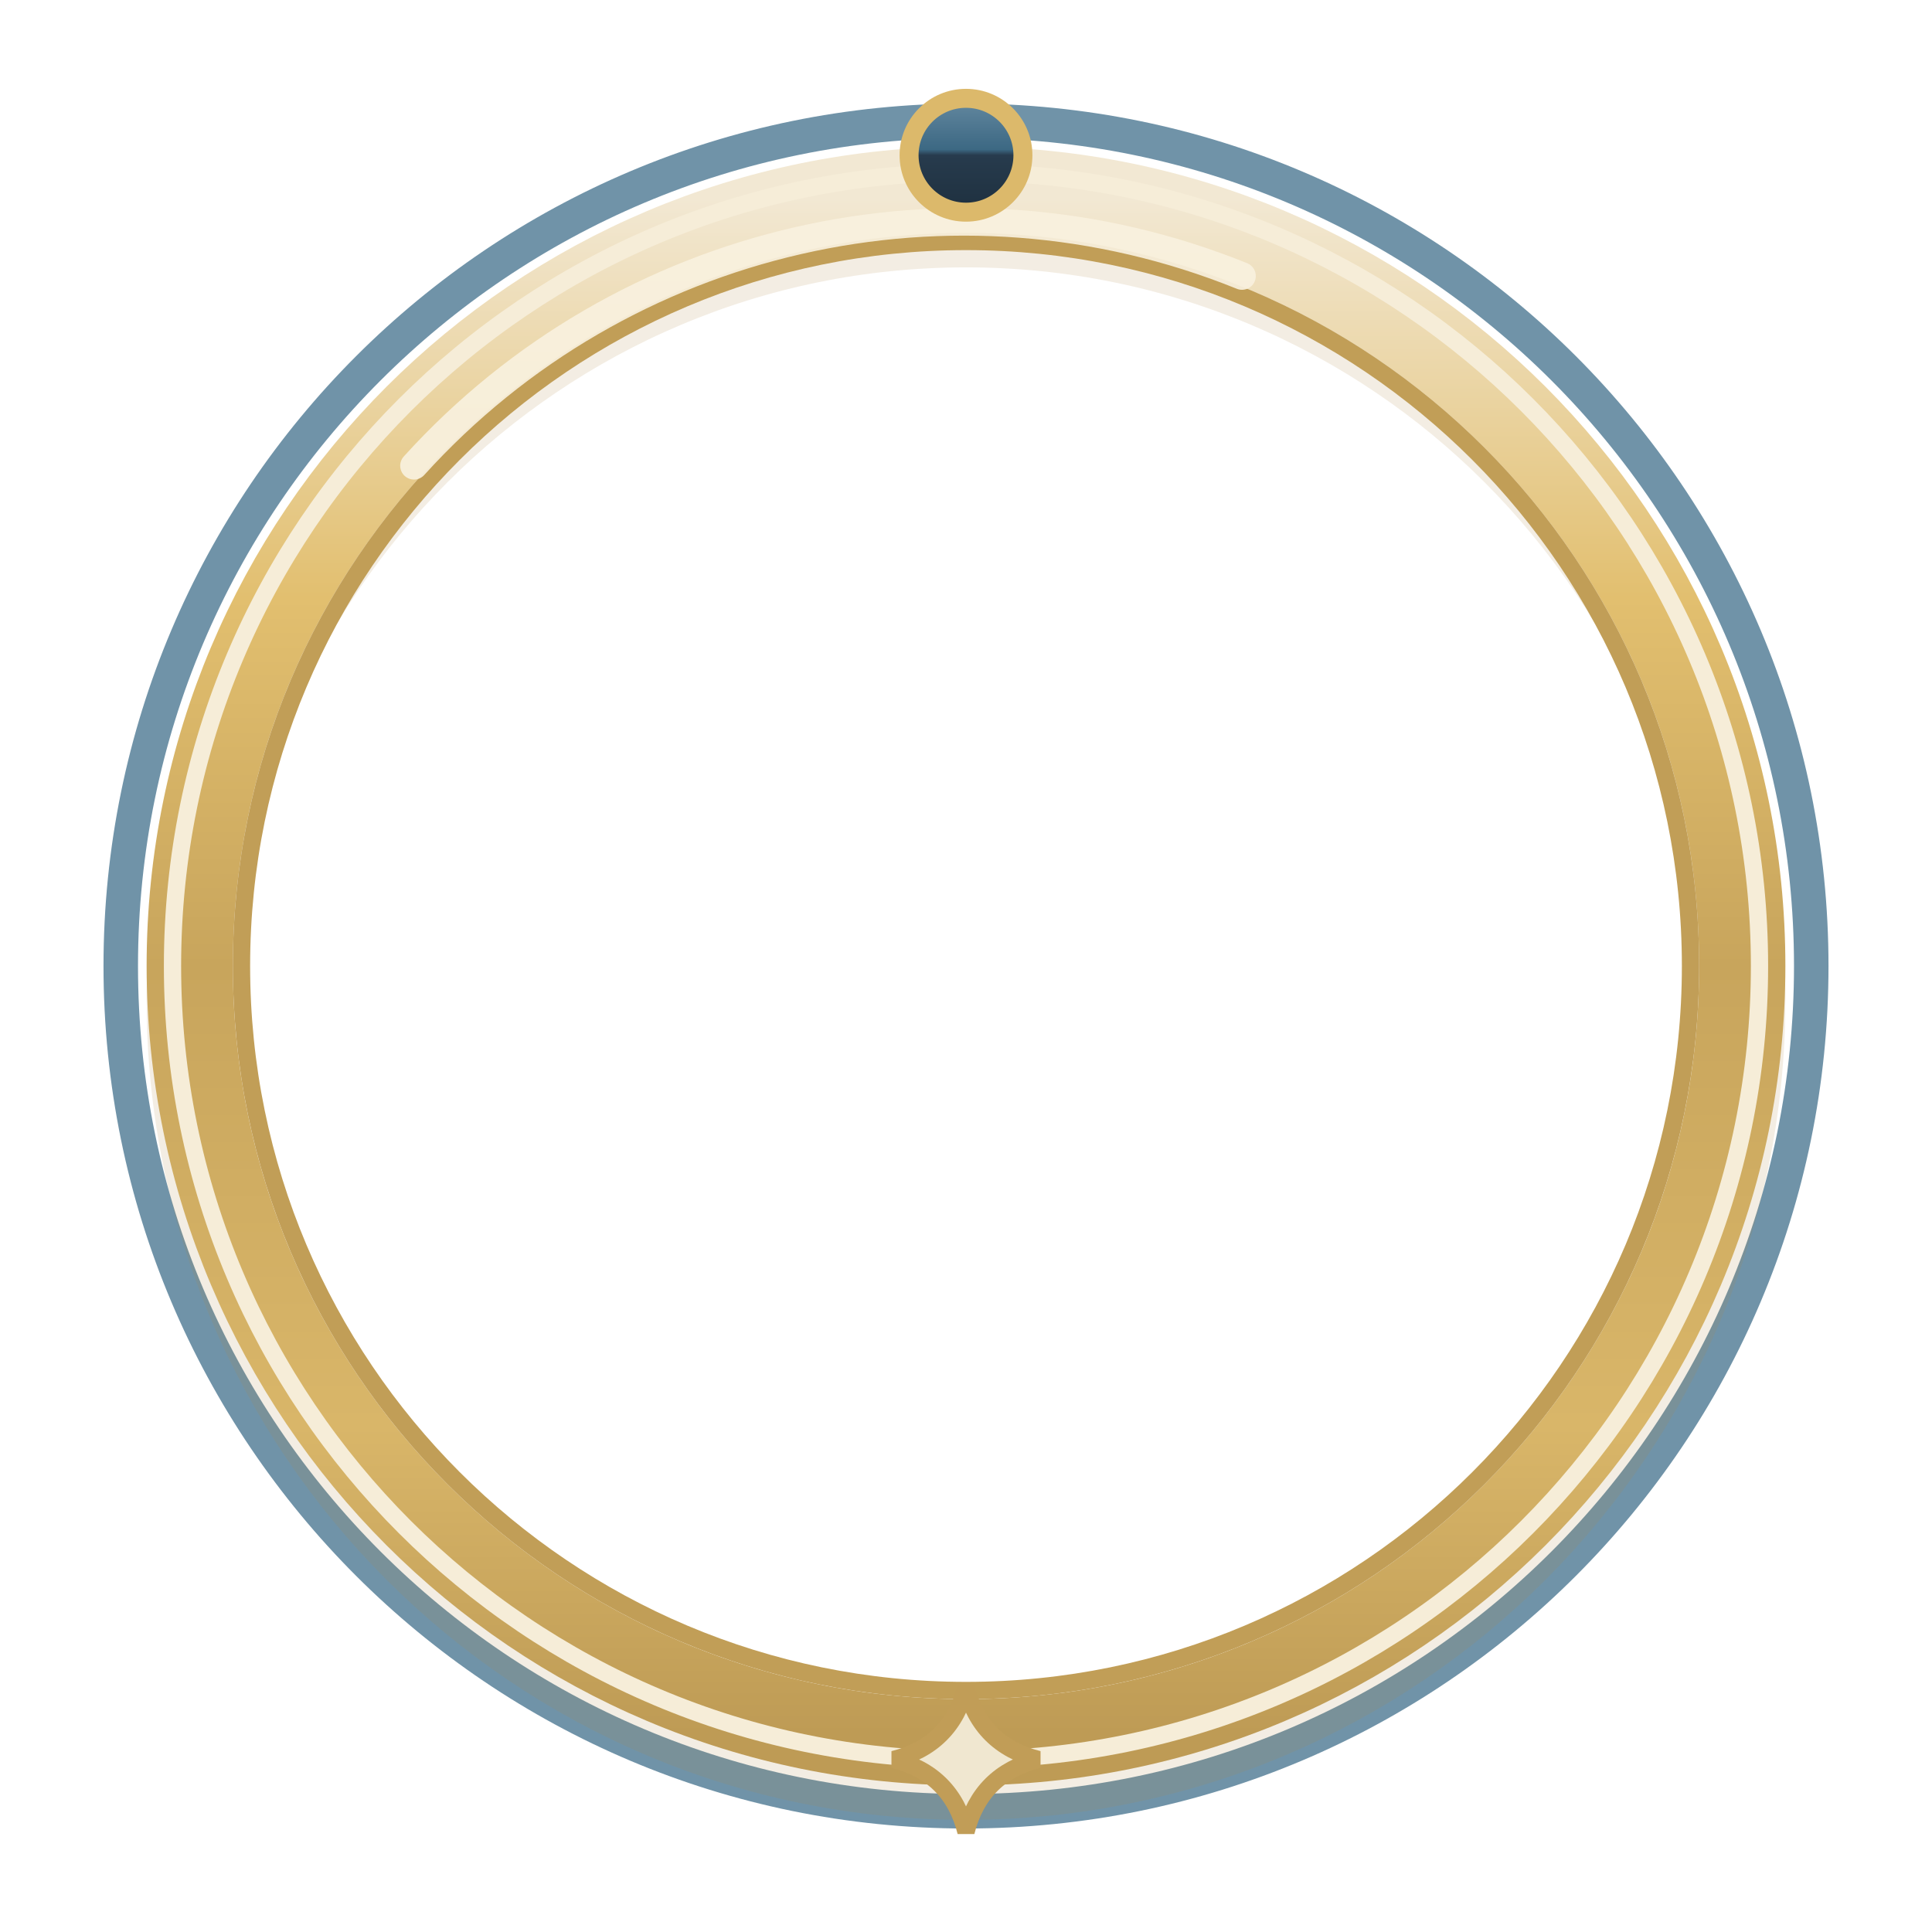
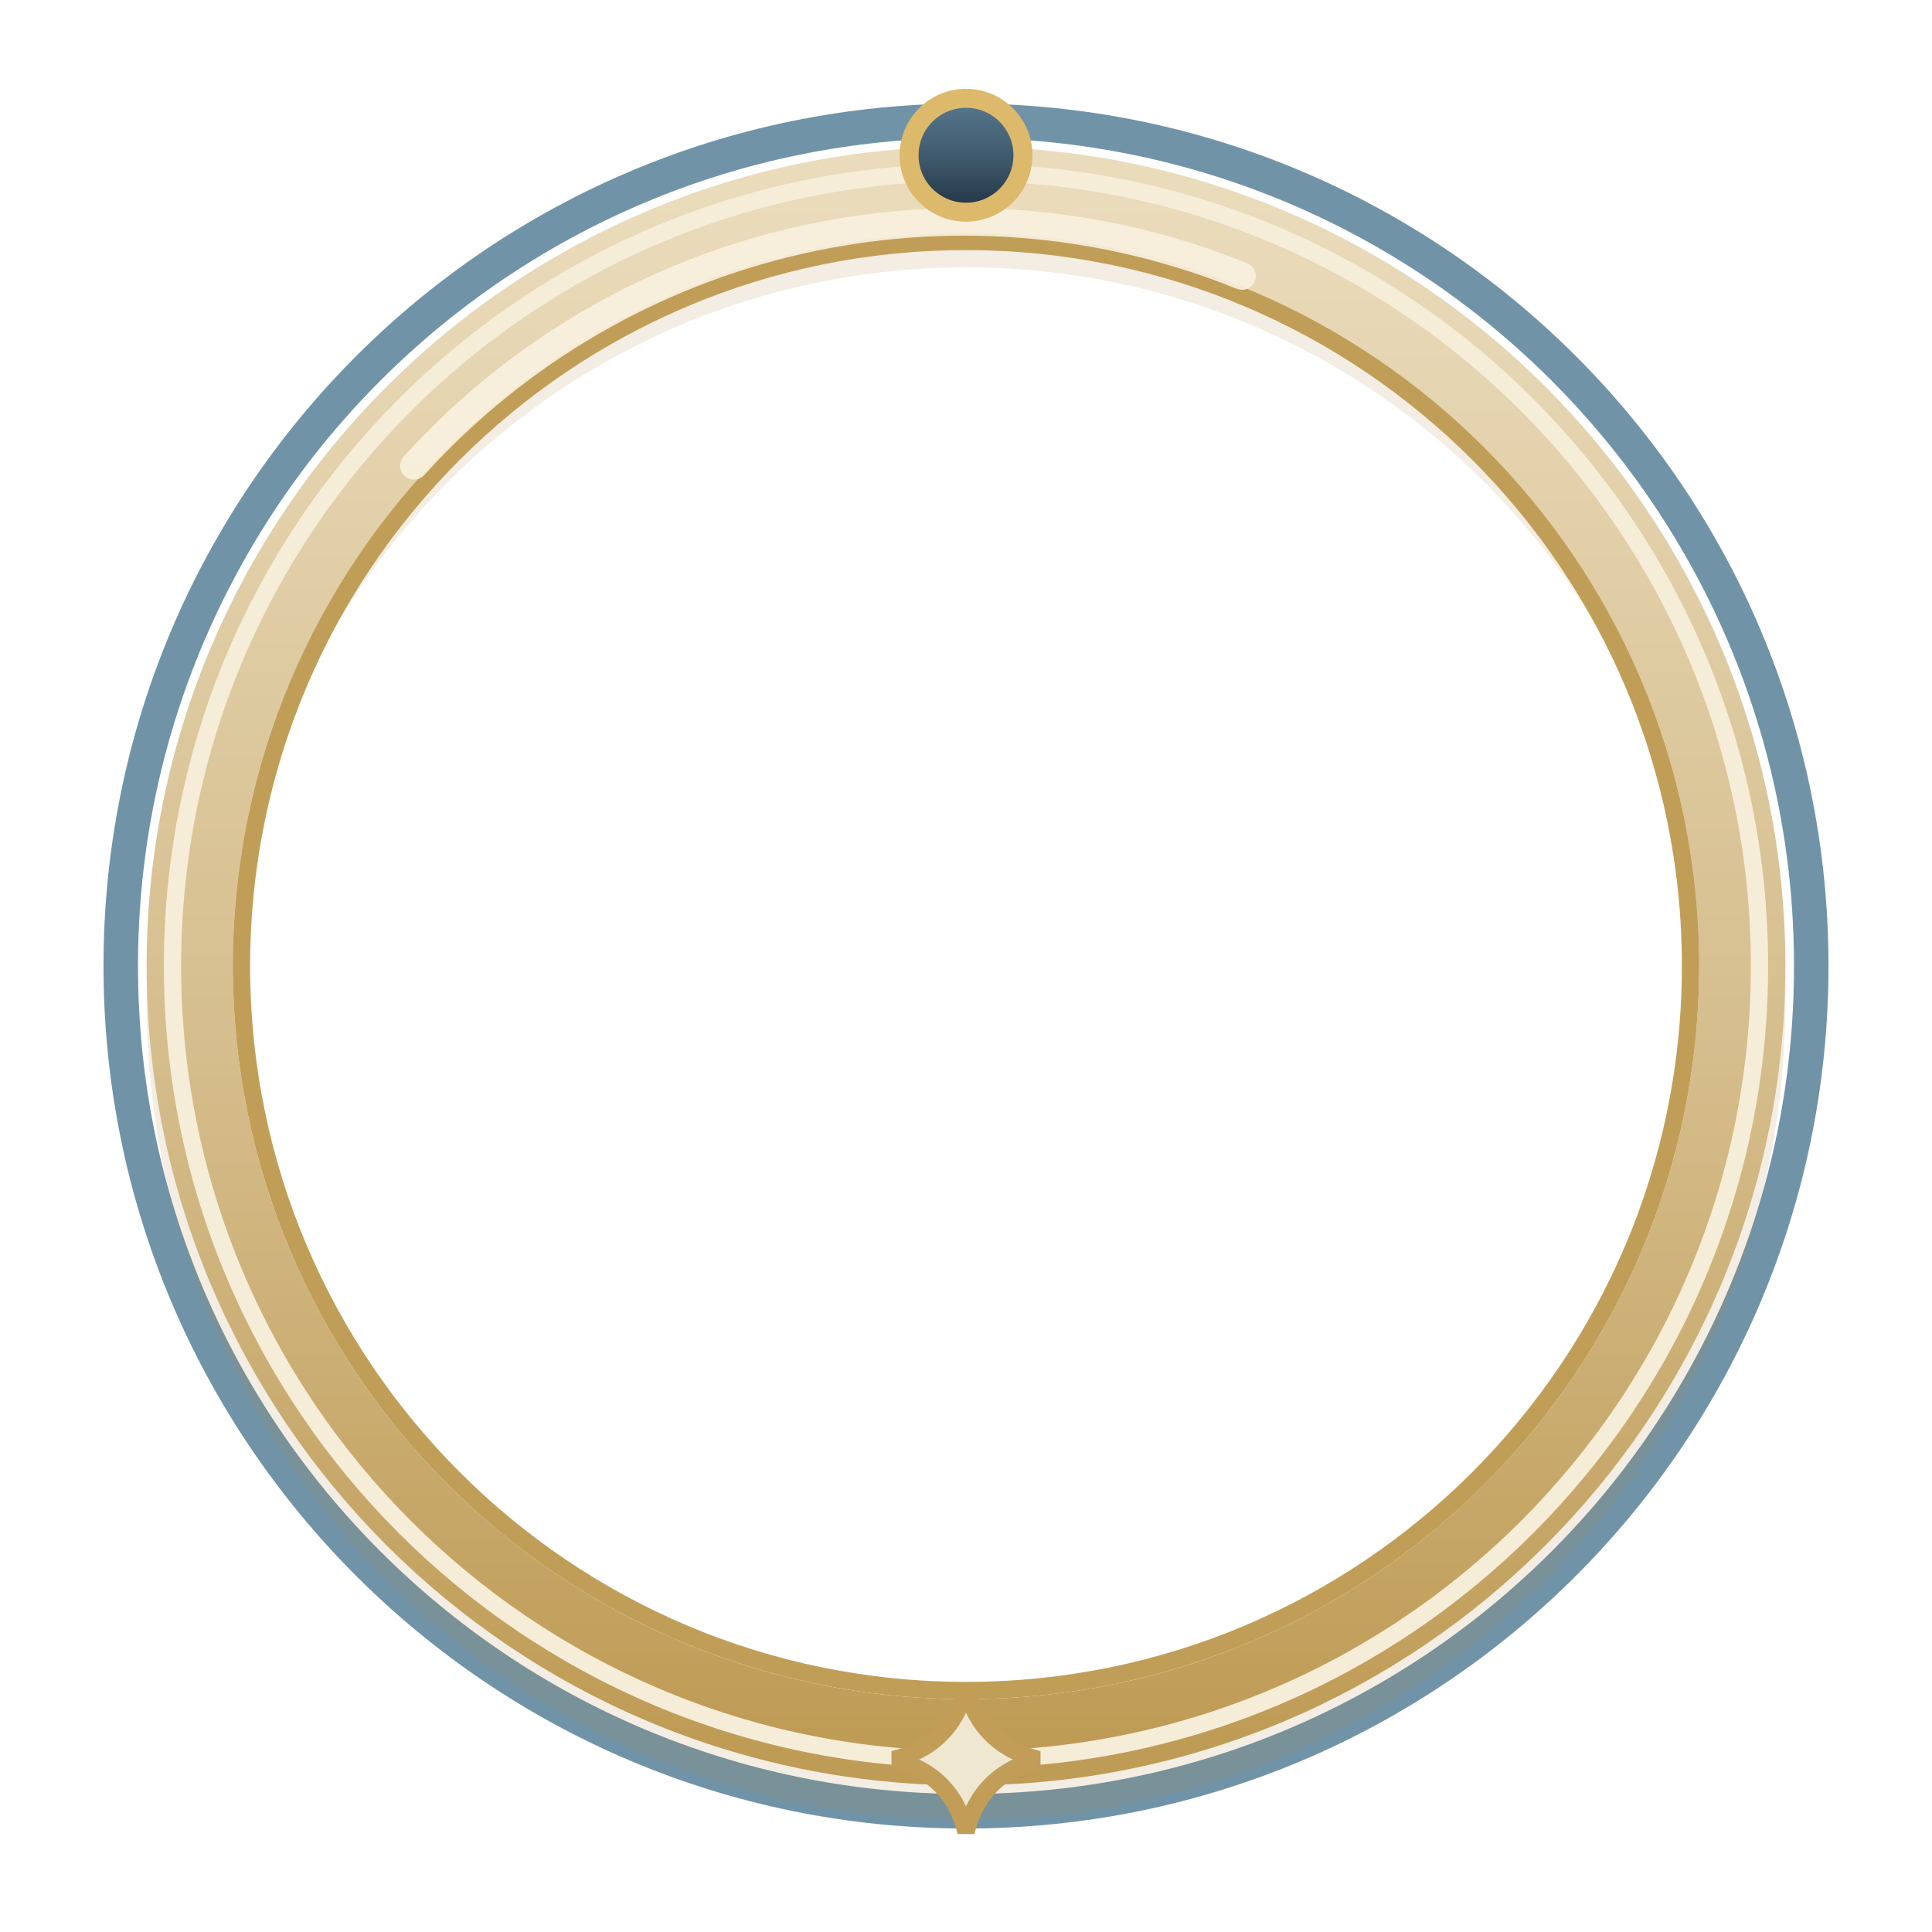
<svg xmlns="http://www.w3.org/2000/svg" width="112" height="112" viewBox="0 0 112 112" role="img" aria-labelledby="avatar_frame_selected-title avatar_frame_selected-desc">
  <defs>
    <linearGradient id="avatar_frame_selected-paper" x1="0" y1="0" x2="0" y2="1">
-       <stop offset="0%" stop-color="#fdf5e3" />
-       <stop offset="53%" stop-color="#faf1de" />
-       <stop offset="100%" stop-color="#f0e6d0" />
+       <stop offset="0" stop-color="#fcf4e2" />
+       <stop offset=".56" stop-color="#f6edd8" />
+       <stop offset="1" stop-color="#f1e8d2" />
    </linearGradient>
    <linearGradient id="avatar_frame_selected-gold" x1="0" y1="0" x2="0" y2="1">
-       <stop offset="0%" stop-color="#f3e9d4" />
-       <stop offset="45%" stop-color="#e1be6f" />
-       <stop offset="50%" stop-color="#d6b366" />
-       <stop offset="100%" stop-color="#c6a35b" />
+       <stop offset="0" stop-color="#eddebe" />
+       <stop offset=".56" stop-color="#dac290" />
+       <stop offset="1" stop-color="#c8a55d" />
    </linearGradient>
    <linearGradient id="avatar_frame_selected-goldHover" x1="0" y1="0" x2="0" y2="1">
-       <stop offset="0%" stop-color="#f8efdc" />
-       <stop offset="45%" stop-color="#efe5ce" />
-       <stop offset="50%" stop-color="#dcb96b" />
-       <stop offset="100%" stop-color="#cfac61" />
+       <stop offset="0" stop-color="#f2e4c5" />
+       <stop offset=".56" stop-color="#e1c997" />
+       <stop offset="1" stop-color="#d1ae62" />
    </linearGradient>
    <linearGradient id="avatar_frame_selected-goldPressed" x1="0" y1="0" x2="0" y2="1">
-       <stop offset="0%" stop-color="#c3a059" />
-       <stop offset="20%" stop-color="#cfac61" />
-       <stop offset="100%" stop-color="#eee5ce" />
+       <stop offset="0" stop-color="#c5a25b" />
+       <stop offset=".56" stop-color="#dbc79b" />
+       <stop offset="1" stop-color="#eaddbf" />
    </linearGradient>
    <linearGradient id="avatar_frame_selected-plum" x1="0" y1="0" x2="0" y2="1">
-       <stop offset="0%" stop-color="#6489a0" />
-       <stop offset="45%" stop-color="#3c6883" />
-       <stop offset="50%" stop-color="#273b4d" />
-       <stop offset="100%" stop-color="#1e303f" />
+       <stop offset="0" stop-color="#58798f" />
+       <stop offset=".56" stop-color="#3d576a" />
+       <stop offset="1" stop-color="#1f3241" />
    </linearGradient>
    <linearGradient id="avatar_frame_selected-plumHover" x1="0" y1="0" x2="0" y2="1">
-       <stop offset="0%" stop-color="#85a4b6" />
-       <stop offset="45%" stop-color="#577e96" />
-       <stop offset="50%" stop-color="#446f89" />
-       <stop offset="100%" stop-color="#223545" />
+       <stop offset="0" stop-color="#7899ad" />
+       <stop offset=".56" stop-color="#4e6677" />
+       <stop offset="1" stop-color="#273d4f" />
    </linearGradient>
    <linearGradient id="avatar_frame_selected-plumPressed" x1="0" y1="0" x2="0" y2="1">
-       <stop offset="0%" stop-color="#1c2d3c" />
-       <stop offset="35%" stop-color="#253849" />
-       <stop offset="100%" stop-color="#557d95" />
+       <stop offset="0" stop-color="#1e2f3f" />
+       <stop offset=".56" stop-color="#3c5a6e" />
+       <stop offset="1" stop-color="#4e738a" />
    </linearGradient>
    <linearGradient id="avatar_frame_selected-dark" x1="0" y1="0" x2="0" y2="1">
      <stop offset="0%" stop-color="#203242" />
      <stop offset="100%" stop-color="#1a2a38" />
    </linearGradient>
    <linearGradient id="avatar_frame_selected-edge" x1="0" y1="0" x2="0" y2="1">
-       <stop offset="0%" stop-color="#f2e8d3" />
-       <stop offset="26%" stop-color="#e2bf6f" />
-       <stop offset="50%" stop-color="#c8a55c" />
-       <stop offset="80%" stop-color="#d9b669" />
-       <stop offset="100%" stop-color="#be9b55" />
+       <stop offset="0" stop-color="#eadbbb" />
+       <stop offset=".56" stop-color="#d5bd8c" />
+       <stop offset="1" stop-color="#bf9c56" />
    </linearGradient>
    <linearGradient id="avatar_frame_selected-teal" x1="0" y1="0" x2="0" y2="1">
-       <stop offset="0%" stop-color="#f3e9d4" />
-       <stop offset="40%" stop-color="#799bae" />
-       <stop offset="100%" stop-color="#273c4d" />
+       <stop offset="0" stop-color="#dbd9cc" />
+       <stop offset=".56" stop-color="#818888" />
+       <stop offset="1" stop-color="#32495b" />
    </linearGradient>
    <linearGradient id="avatar_frame_selected-green" x1="0" y1="0" x2="0" y2="1">
-       <stop offset="0%" stop-color="#efe5cf" />
-       <stop offset="40%" stop-color="#6a8fa4" />
-       <stop offset="100%" stop-color="#25394a" />
+       <stop offset="0" stop-color="#d4d4c6" />
+       <stop offset=".56" stop-color="#7e8585" />
+       <stop offset="1" stop-color="#2f4557" />
    </linearGradient>
    <linearGradient id="avatar_frame_selected-danger" x1="0" y1="0" x2="0" y2="1">
-       <stop offset="0%" stop-color="#a0bbc9" />
-       <stop offset="40%" stop-color="#6b8fa4" />
-       <stop offset="100%" stop-color="#283d4f" />
+       <stop offset="0" stop-color="#95b2c2" />
+       <stop offset=".56" stop-color="#5d7485" />
+       <stop offset="1" stop-color="#31485b" />
    </linearGradient>
    <linearGradient id="avatar_frame_selected-disabled" x1="0" y1="0" x2="0" y2="1">
      <stop offset="0%" stop-color="#f4ebd6" />
      <stop offset="100%" stop-color="#e1be6f" />
    </linearGradient>
    <linearGradient id="avatar_frame_selected-ghost" x1="0" y1="0" x2="0" y2="1">
      <stop offset="0%" stop-color="#fdf5e4" />
      <stop offset="100%" stop-color="#f6edd9" />
    </linearGradient>
  </defs>
  <circle cx="56" cy="56" r="49" fill="none" stroke="#7093a8" stroke-width="2" />
  <circle cx="56" cy="58" r="45" fill="none" stroke="#ad8948" stroke-opacity=".15" stroke-width="5" />
  <circle cx="56" cy="56" r="45" fill="none" stroke="url(#avatar_frame_selected-edge)" stroke-width="5" />
  <circle cx="56" cy="56" r="46" fill="none" stroke="#f6edd8" stroke-width="1" />
  <circle cx="56" cy="56" r="42" fill="none" stroke="#c19e57" stroke-width="1" />
  <path d="M 24 27 A 43 43 0 0 1 72 16" fill="none" stroke="#f9f1de" stroke-width="1.6" stroke-linecap="round" stroke-linejoin="round" opacity=".92" />
  <circle cx="56" cy="9" r="3.3" fill="url(#avatar_frame_selected-plum)" stroke="#dcb96b" stroke-width="1.1" />
  <path d="M 56 97.8 Q 56.84 101.16 60.2 102 Q 56.84 102.84 56 106.2 Q 55.16 102.84 51.8 102 Q 55.16 101.16 56 97.8 Z" fill="#f0e7d0" stroke="#c19d57" stroke-width="1" />
</svg>
